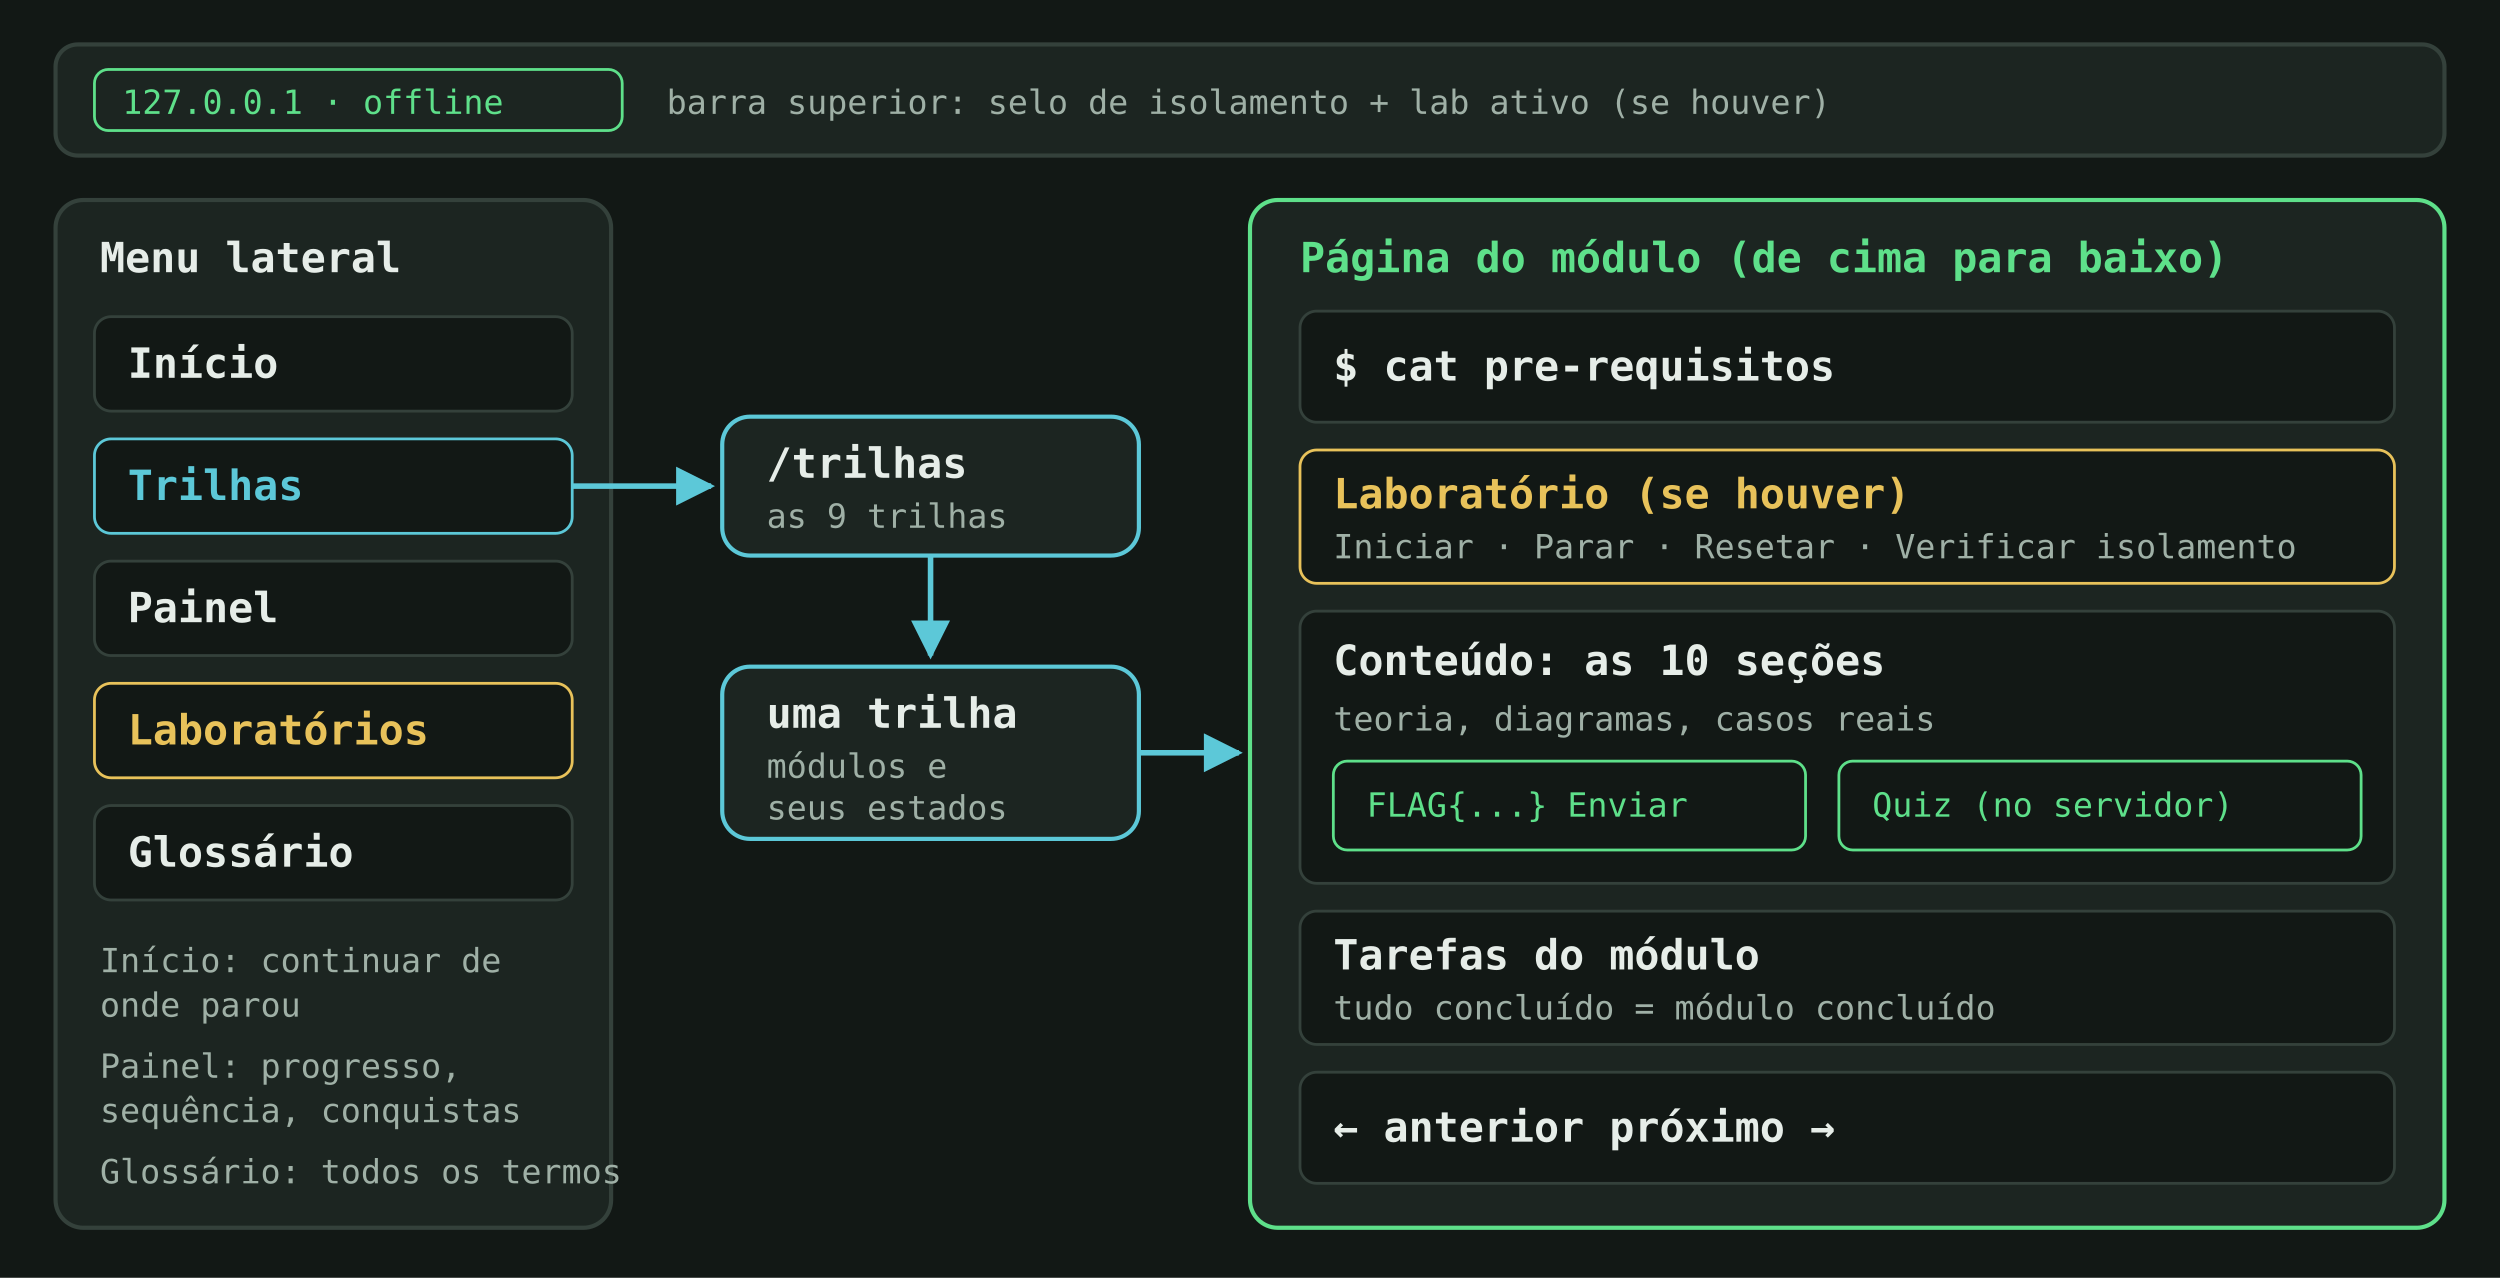
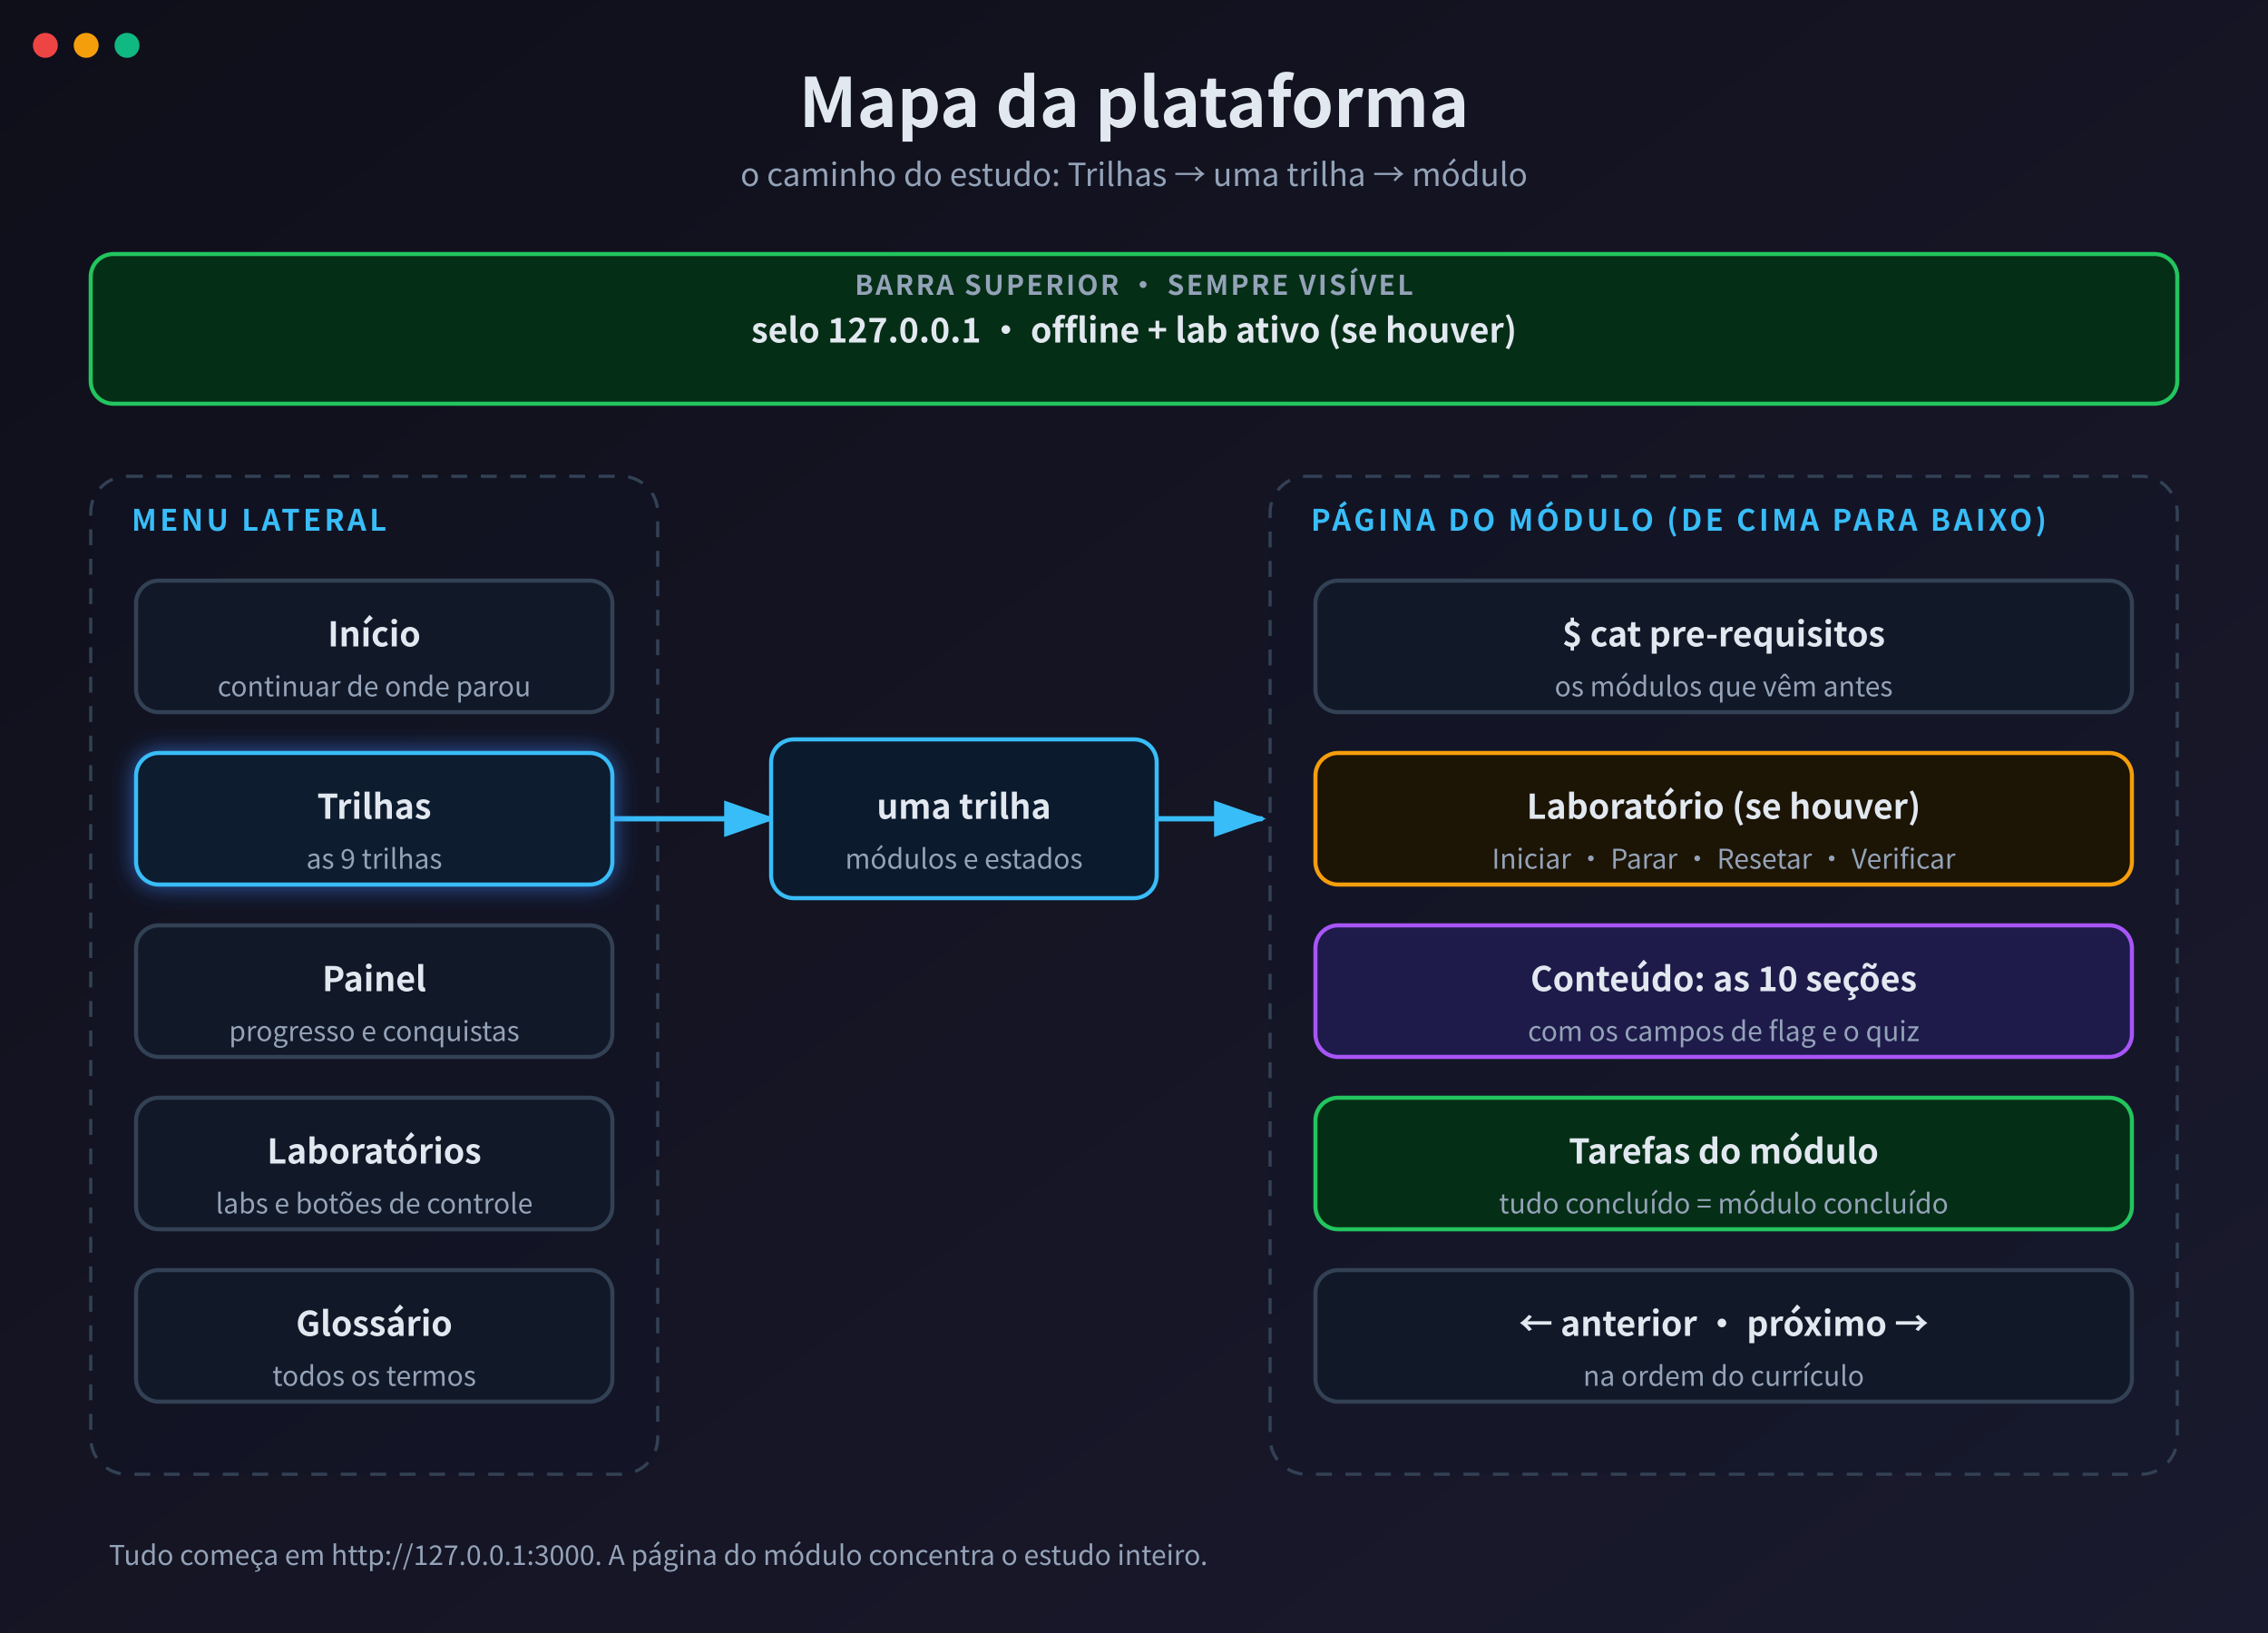
- <svg xmlns="http://www.w3.org/2000/svg" viewBox="0 0 900 460" role="img" aria-labelledby="t d">
-   <style>
-     text { font-family: ui-monospace, "DejaVu Sans Mono", Menlo, Consolas, monospace; fill: #e6ede8; }
-     .t { font-size: 15px; font-weight: 700; }
-     .s { font-size: 12px; fill: #9fb0a6; }
-     .box { fill: #1c2521; stroke: #34413b; stroke-width: 1.5; }
-   </style>
+ <svg xmlns="http://www.w3.org/2000/svg" viewBox="0 0 1000 720" width="1000" height="720" data-generator="fireworks-tech-graph" data-schema-version="1" data-text-metrics="heuristic-v1" data-style-id="2" data-visual-theme="Dark Terminal" data-diagram-type="map" data-motion-scene="" data-semantic-profile="generic" data-semantic-valid="true" data-quality-profile="standard" data-max-bends-per-edge="12" data-max-total-bends="100" data-max-route-stretch="5.0" data-max-bridged-crossings="8" data-min-node-gap="0.0" data-min-container-gutter="0.0" data-min-label-clearance="2.0" data-min-segment-length="0.0">
  <defs>
-     <marker id="c" viewBox="0 0 10 10" refX="9" refY="5" markerWidth="7" markerHeight="7" orient="auto">
-       <path d="M0 0 L10 5 L0 10 z" fill="#5cc8d8" />
+     <marker id="arrowA" markerWidth="10" markerHeight="7" refX="9" refY="3.5" orient="auto">
+       <polygon points="0 0, 10 3.5, 0 7" fill="#a855f7" />
    </marker>
+     <marker id="arrowB" markerWidth="10" markerHeight="7" refX="9" refY="3.5" orient="auto">
+       <polygon points="0 0, 10 3.5, 0 7" fill="#22c55e" />
+     </marker>
+     <marker id="arrowC" markerWidth="10" markerHeight="7" refX="9" refY="3.5" orient="auto">
+       <polygon points="0 0, 10 3.5, 0 7" fill="#38bdf8" />
+     </marker>
+     <marker id="arrowE" markerWidth="10" markerHeight="7" refX="9" refY="3.5" orient="auto">
+       <polygon points="0 0, 10 3.5, 0 7" fill="#fb7185" />
+     </marker>
+     <marker id="arrowF" markerWidth="10" markerHeight="7" refX="9" refY="3.5" orient="auto">
+       <polygon points="0 0, 10 3.5, 0 7" fill="#f59e0b" />
+     </marker>
+     <marker id="arrowG" markerWidth="10" markerHeight="7" refX="9" refY="3.5" orient="auto">
+       <polygon points="0 0, 10 3.5, 0 7" fill="#f97316" />
+     </marker>
+     <marker id="arrowH" markerWidth="10" markerHeight="7" refX="9" refY="3.5" orient="auto">
+       <polygon points="0 0, 10 3.5, 0 7" fill="#94a3b8" />
+     </marker>
+     <linearGradient id="terminalGradient" x1="0%" y1="0%" x2="100%" y2="100%">
+       <stop offset="0%" stop-color="#0f0f1a" />
+       <stop offset="100%" stop-color="#1a1a2e" />
+     </linearGradient>
+     <filter id="glowBlue" x="-30%" y="-30%" width="160%" height="160%">
+       <feDropShadow dx="0" dy="0" stdDeviation="5" flood-color="#3b82f6" flood-opacity="0.65" />
+     </filter>
+     <filter id="glowPurple" x="-30%" y="-30%" width="160%" height="160%">
+       <feDropShadow dx="0" dy="0" stdDeviation="5" flood-color="#a855f7" flood-opacity="0.72" />
+     </filter>
+     <filter id="glowGreen" x="-30%" y="-30%" width="160%" height="160%">
+       <feDropShadow dx="0" dy="0" stdDeviation="5" flood-color="#22c55e" flood-opacity="0.62" />
+     </filter>
+     <filter id="glowOrange" x="-30%" y="-30%" width="160%" height="160%">
+       <feDropShadow dx="0" dy="0" stdDeviation="5" flood-color="#f97316" flood-opacity="0.62" />
+     </filter>
+     <style>
+     text { font-family: 'SF Mono', 'Fira Code', Menlo, 'Noto Sans CJK SC', 'Microsoft YaHei', 'SimHei', monospace; }
+     .title { font-size: 30px; font-weight: 700; fill: #e2e8f0; }
+     .subtitle { font-size: 14px; font-weight: 500; fill: #94a3b8; }
+     .section { font-size: 13px; font-weight: 700; fill: #38bdf8; letter-spacing: 1.4px; }
+     .section-sub { font-size: 12px; font-weight: 500; fill: #94a3b8; }
+     .node-title { font-weight: 700; fill: #e2e8f0; }
+     .node-sub { font-weight: 500; fill: #94a3b8; }
+     .node-type { font-size: 12px; font-weight: 700; fill: #94a3b8; letter-spacing: 0.08em; }
+     .arrow-label { font-size: 12px; font-weight: 600; fill: #cbd5e1; }
+     .legend { font-size: 12px; font-weight: 500; fill: #94a3b8; }
+     .footnote { font-size: 12px; font-weight: 500; fill: #94a3b8; }
+     .metric-label { font-size: 8.5px; font-weight: 700; fill: #94a3b8; text-transform: uppercase; }
+     .metric-value { font-size: 9.5px; font-weight: 700; fill: #e2e8f0; }
+     </style>
  </defs>
-   <rect width="900" height="460" fill="#121815" />
-   <rect class="box" x="20" y="16" width="860" height="40" rx="8" />
-   <rect x="34" y="25" width="190" height="22" rx="5" fill="none" stroke="#5ee08a" />
-   <text class="s" x="44" y="41" style="fill:#5ee08a">127.0.0.1 · offline</text>
-   <text class="s" x="240" y="41">barra superior: selo de isolamento + lab ativo (se houver)</text>
-   <rect class="box" x="20" y="72" width="200" height="370" rx="10" />
-   <text class="t" x="36" y="98">Menu lateral</text>
-   <g>
-     <rect x="34" y="114" width="172" height="34" rx="6" fill="#121815" stroke="#34413b" />
-     <text class="t" x="46" y="136">Início</text>
-     <rect x="34" y="158" width="172" height="34" rx="6" fill="#121815" stroke="#5cc8d8" />
-     <text class="t" x="46" y="180" style="fill:#5cc8d8">Trilhas</text>
-     <rect x="34" y="202" width="172" height="34" rx="6" fill="#121815" stroke="#34413b" />
-     <text class="t" x="46" y="224">Painel</text>
-     <rect x="34" y="246" width="172" height="34" rx="6" fill="#121815" stroke="#e8c25a" />
-     <text class="t" x="46" y="268" style="fill:#e8c25a">Laboratórios</text>
-     <rect x="34" y="290" width="172" height="34" rx="6" fill="#121815" stroke="#34413b" />
-     <text class="t" x="46" y="312">Glossário</text>
+   <rect data-graph-role="background" width="1000.0" height="720.0" fill="url(#terminalGradient)" />
+   <circle cx="20.0" cy="20" r="5.5" fill="#ef4444" />
+   <circle cx="38.0" cy="20" r="5.5" fill="#f59e0b" />
+   <circle cx="56.0" cy="20" r="5.5" fill="#10b981" />
+   <text x="500.0" y="56" text-anchor="middle" class="title">Mapa da plataforma</text>
+   <text x="500.0" y="82" text-anchor="middle" class="subtitle">o caminho do estudo: Trilhas → uma trilha → módulo</text>
+   <g id="menu" data-graph-role="container" data-container-id="menu" data-semantic-role="boundary" data-graph-bounds="40,210,290,650">
+     <rect data-graph-role="container" x="40.0" y="210.0" width="250.0" height="440.0" rx="16.0" fill="rgba(15,23,42,0.28)" stroke="#334155" stroke-width="1.4" stroke-dasharray="7 6" />
+     <text x="58.0" y="234.0" class="section">MENU LATERAL</text>
+     <rect id="menu-header" data-graph-role="reserved" data-reserved-kind="container-header" x="48" y="216" width="120.74" height="30" fill="none" stroke="none" />
  </g>
-   <text class="s" x="36" y="350">Início: continuar de</text>
-   <text class="s" x="36" y="366">onde parou</text>
-   <text class="s" x="36" y="388">Painel: progresso,</text>
-   <text class="s" x="36" y="404">sequência, conquistas</text>
-   <text class="s" x="36" y="426">Glossário: todos os termos</text>
-   <rect class="box" x="260" y="150" width="150" height="50" rx="10" style="stroke:#5cc8d8" />
-   <text class="t" x="276" y="172">/trilhas</text>
-   <text class="s" x="276" y="190">as 9 trilhas</text>
-   <line x1="206" y1="175" x2="256" y2="175" stroke="#5cc8d8" stroke-width="2" marker-end="url(#c)" />
-   <rect class="box" x="260" y="240" width="150" height="62" rx="10" style="stroke:#5cc8d8" />
-   <text class="t" x="276" y="262">uma trilha</text>
-   <text class="s" x="276" y="280">módulos e</text>
-   <text class="s" x="276" y="295">seus estados</text>
-   <line x1="335" y1="200" x2="335" y2="236" stroke="#5cc8d8" stroke-width="2" marker-end="url(#c)" />
-   <line x1="410" y1="271" x2="446" y2="271" stroke="#5cc8d8" stroke-width="2" marker-end="url(#c)" />
-   <rect class="box" x="450" y="72" width="430" height="370" rx="10" style="stroke:#5ee08a" />
-   <text class="t" x="468" y="98" style="fill:#5ee08a">Página do módulo (de cima para baixo)</text>
-   <rect x="468" y="112" width="394" height="40" rx="6" fill="#121815" stroke="#34413b" />
-   <text class="t" x="480" y="137">$ cat pre-requisitos</text>
-   <rect x="468" y="162" width="394" height="48" rx="6" fill="#121815" stroke="#e8c25a" />
-   <text class="t" x="480" y="183" style="fill:#e8c25a">Laboratório (se houver)</text>
-   <text class="s" x="480" y="201">Iniciar · Parar · Resetar · Verificar isolamento</text>
-   <rect x="468" y="220" width="394" height="98" rx="6" fill="#121815" stroke="#34413b" />
-   <text class="t" x="480" y="243">Conteúdo: as 10 seções</text>
-   <text class="s" x="480" y="263">teoria, diagramas, casos reais</text>
-   <rect x="480" y="274" width="170" height="32" rx="5" fill="none" stroke="#5ee08a" />
-   <text class="s" x="492" y="294" style="fill:#5ee08a">FLAG{...}  Enviar</text>
-   <rect x="662" y="274" width="188" height="32" rx="5" fill="none" stroke="#5ee08a" />
-   <text class="s" x="674" y="294" style="fill:#5ee08a">Quiz (no servidor)</text>
-   <rect x="468" y="328" width="394" height="48" rx="6" fill="#121815" stroke="#34413b" />
-   <text class="t" x="480" y="349">Tarefas do módulo</text>
-   <text class="s" x="480" y="367">tudo concluído = módulo concluído</text>
-   <rect x="468" y="386" width="394" height="40" rx="6" fill="#121815" stroke="#34413b" />
-   <text class="t" x="480" y="411">← anterior     próximo →</text>
+   <g id="pagina" data-graph-role="container" data-container-id="pagina" data-semantic-role="boundary" data-graph-bounds="560,210,960,650">
+     <rect data-graph-role="container" x="560.0" y="210.0" width="400.0" height="440.0" rx="16.0" fill="rgba(15,23,42,0.28)" stroke="#334155" stroke-width="1.4" stroke-dasharray="7 6" />
+     <text x="578.0" y="234.0" class="section">PÁGINA DO MÓDULO (DE CIMA PARA BAIXO)</text>
+     <rect id="pagina-header" data-graph-role="reserved" data-reserved-kind="container-header" x="568" y="216" width="287.92" height="30" fill="none" stroke="none" />
+   </g>
+   <path id="e1" data-graph-role="edge" data-edge-id="e1" data-source="trilhas" data-target="trilha" data-edge-kind="flow" data-topic-id="" data-flow="read" data-motion-role="" data-motion-stage="" data-motion-order="" data-protocol="" data-via="" data-critical-path-id="" data-critical-hop="" data-critical-hops="" data-critical="false" data-bends="0" data-route-stretch="1.0" data-bridges="" d="M 270,361 L 340,361" fill="none" stroke="#38bdf8" stroke-width="2.3" stroke-linecap="round" stroke-linejoin="round" marker-end="url(#arrowC)" />
+   <path id="e2" data-graph-role="edge" data-edge-id="e2" data-source="trilha" data-target="" data-edge-kind="flow" data-topic-id="" data-flow="read" data-motion-role="" data-motion-stage="" data-motion-order="" data-protocol="" data-via="" data-critical-path-id="" data-critical-hop="" data-critical-hops="" data-critical="false" data-bends="0" data-route-stretch="1.0" data-bridges="" d="M 510,361 L 556,361" fill="none" stroke="#38bdf8" stroke-width="2.3" stroke-linecap="round" stroke-linejoin="round" marker-end="url(#arrowC)" />
+   <g id="node-barra" data-graph-role="node" data-node-id="barra" data-semantic-role="rect" data-motion-role="" data-motion-stage="" data-motion-order="" data-parent="" data-deployment-id="" data-topic-id="" data-span-id="" data-station-order="" data-status="" data-start-ms="" data-duration-ms="" data-parent-span="" data-graph-bounds="40,112,960,178">
+     <rect x="40.0" y="112.0" width="920.0" height="66.0" rx="10.0" fill="#052e16" stroke="#22c55e" stroke-width="1.8" />
+     <text x="500.0" y="130.0" text-anchor="middle" class="node-type">BARRA SUPERIOR · SEMPRE VISÍVEL</text>
+     <text data-text-role="title" data-full-text="selo 127.0.0.1 · offline  +  lab ativo (se houver)" data-text-max-width="896.0" x="500.0" y="151.0" text-anchor="middle" class="node-title" font-size="15.0">selo 127.0.0.1 · offline + lab ativo (se houver)</text>
+   </g>
+   <g id="node-inicio" data-graph-role="node" data-node-id="inicio" data-semantic-role="rect" data-motion-role="" data-motion-stage="" data-motion-order="" data-parent="" data-deployment-id="" data-topic-id="" data-span-id="" data-station-order="" data-status="" data-start-ms="" data-duration-ms="" data-parent-span="" data-graph-bounds="60,256,270,314">
+     <rect x="60.0" y="256.0" width="210.0" height="58.0" rx="10.0" fill="#111827" stroke="#334155" stroke-width="1.8" />
+     <text data-text-role="title" data-full-text="Início" data-text-max-width="186.0" x="165.0" y="285.0" text-anchor="middle" class="node-title" font-size="15.0">Início</text>
+     <text data-text-role="subtitle" data-full-text="continuar de onde parou" data-text-max-width="186.0" x="165.0" y="307.0" text-anchor="middle" class="node-sub" font-size="12">continuar de onde parou</text>
+   </g>
+   <g id="node-trilhas" data-graph-role="node" data-node-id="trilhas" data-semantic-role="rect" data-motion-role="" data-motion-stage="" data-motion-order="" data-parent="" data-deployment-id="" data-topic-id="" data-span-id="" data-station-order="" data-status="" data-start-ms="" data-duration-ms="" data-parent-span="" data-graph-bounds="60,332,270,390">
+     <rect x="60.0" y="332.0" width="210.0" height="58.0" rx="10.0" fill="#0c1a2e" stroke="#38bdf8" stroke-width="1.8" filter="url(#glowBlue)" />
+     <text data-text-role="title" data-full-text="Trilhas" data-text-max-width="186.0" x="165.0" y="361.0" text-anchor="middle" class="node-title" font-size="15.0">Trilhas</text>
+     <text data-text-role="subtitle" data-full-text="as 9 trilhas" data-text-max-width="186.0" x="165.0" y="383.0" text-anchor="middle" class="node-sub" font-size="12">as 9 trilhas</text>
+   </g>
+   <g id="node-painel" data-graph-role="node" data-node-id="painel" data-semantic-role="rect" data-motion-role="" data-motion-stage="" data-motion-order="" data-parent="" data-deployment-id="" data-topic-id="" data-span-id="" data-station-order="" data-status="" data-start-ms="" data-duration-ms="" data-parent-span="" data-graph-bounds="60,408,270,466">
+     <rect x="60.0" y="408.0" width="210.0" height="58.0" rx="10.0" fill="#111827" stroke="#334155" stroke-width="1.8" />
+     <text data-text-role="title" data-full-text="Painel" data-text-max-width="186.0" x="165.0" y="437.0" text-anchor="middle" class="node-title" font-size="15.0">Painel</text>
+     <text data-text-role="subtitle" data-full-text="progresso e conquistas" data-text-max-width="186.0" x="165.0" y="459.0" text-anchor="middle" class="node-sub" font-size="12">progresso e conquistas</text>
+   </g>
+   <g id="node-labs" data-graph-role="node" data-node-id="labs" data-semantic-role="rect" data-motion-role="" data-motion-stage="" data-motion-order="" data-parent="" data-deployment-id="" data-topic-id="" data-span-id="" data-station-order="" data-status="" data-start-ms="" data-duration-ms="" data-parent-span="" data-graph-bounds="60,484,270,542">
+     <rect x="60.0" y="484.0" width="210.0" height="58.0" rx="10.0" fill="#111827" stroke="#334155" stroke-width="1.8" />
+     <text data-text-role="title" data-full-text="Laboratórios" data-text-max-width="186.0" x="165.0" y="513.0" text-anchor="middle" class="node-title" font-size="15.0">Laboratórios</text>
+     <text data-text-role="subtitle" data-full-text="labs e botões de controle" data-text-max-width="186.0" x="165.0" y="535.0" text-anchor="middle" class="node-sub" font-size="12">labs e botões de controle</text>
+   </g>
+   <g id="node-glossario" data-graph-role="node" data-node-id="glossario" data-semantic-role="rect" data-motion-role="" data-motion-stage="" data-motion-order="" data-parent="" data-deployment-id="" data-topic-id="" data-span-id="" data-station-order="" data-status="" data-start-ms="" data-duration-ms="" data-parent-span="" data-graph-bounds="60,560,270,618">
+     <rect x="60.0" y="560.0" width="210.0" height="58.0" rx="10.0" fill="#111827" stroke="#334155" stroke-width="1.8" />
+     <text data-text-role="title" data-full-text="Glossário" data-text-max-width="186.0" x="165.0" y="589.0" text-anchor="middle" class="node-title" font-size="15.0">Glossário</text>
+     <text data-text-role="subtitle" data-full-text="todos os termos" data-text-max-width="186.0" x="165.0" y="611.0" text-anchor="middle" class="node-sub" font-size="12">todos os termos</text>
+   </g>
+   <g id="node-trilha" data-graph-role="node" data-node-id="trilha" data-semantic-role="rect" data-motion-role="" data-motion-stage="" data-motion-order="" data-parent="" data-deployment-id="" data-topic-id="" data-span-id="" data-station-order="" data-status="" data-start-ms="" data-duration-ms="" data-parent-span="" data-graph-bounds="340,326,510,396">
+     <rect x="340.0" y="326.0" width="170.0" height="70.0" rx="10.0" fill="#0c1a2e" stroke="#38bdf8" stroke-width="1.8" />
+     <text data-text-role="title" data-full-text="uma trilha" data-text-max-width="146.0" x="425.0" y="361.0" text-anchor="middle" class="node-title" font-size="15.0">uma trilha</text>
+     <text data-text-role="subtitle" data-full-text="módulos e estados" data-text-max-width="146.0" x="425.0" y="383.0" text-anchor="middle" class="node-sub" font-size="12">módulos e estados</text>
+   </g>
+   <g id="node-prereq" data-graph-role="node" data-node-id="prereq" data-semantic-role="rect" data-motion-role="" data-motion-stage="" data-motion-order="" data-parent="" data-deployment-id="" data-topic-id="" data-span-id="" data-station-order="" data-status="" data-start-ms="" data-duration-ms="" data-parent-span="" data-graph-bounds="580,256,940,314">
+     <rect x="580.0" y="256.0" width="360.0" height="58.0" rx="10.0" fill="#111827" stroke="#334155" stroke-width="1.8" />
+     <text data-text-role="title" data-full-text="$ cat pre-requisitos" data-text-max-width="336.0" x="760.0" y="285.0" text-anchor="middle" class="node-title" font-size="15.0">$ cat pre-requisitos</text>
+     <text data-text-role="subtitle" data-full-text="os módulos que vêm antes" data-text-max-width="336.0" x="760.0" y="307.0" text-anchor="middle" class="node-sub" font-size="12">os módulos que vêm antes</text>
+   </g>
+   <g id="node-lab" data-graph-role="node" data-node-id="lab" data-semantic-role="rect" data-motion-role="" data-motion-stage="" data-motion-order="" data-parent="" data-deployment-id="" data-topic-id="" data-span-id="" data-station-order="" data-status="" data-start-ms="" data-duration-ms="" data-parent-span="" data-graph-bounds="580,332,940,390">
+     <rect x="580.0" y="332.0" width="360.0" height="58.0" rx="10.0" fill="#1c1405" stroke="#f59e0b" stroke-width="1.8" />
+     <text data-text-role="title" data-full-text="Laboratório (se houver)" data-text-max-width="336.0" x="760.0" y="361.0" text-anchor="middle" class="node-title" font-size="15.0">Laboratório (se houver)</text>
+     <text data-text-role="subtitle" data-full-text="Iniciar · Parar · Resetar · Verificar" data-text-max-width="336.0" x="760.0" y="383.0" text-anchor="middle" class="node-sub" font-size="12">Iniciar · Parar · Resetar · Verificar</text>
+   </g>
+   <g id="node-conteudo" data-graph-role="node" data-node-id="conteudo" data-semantic-role="rect" data-motion-role="" data-motion-stage="" data-motion-order="" data-parent="" data-deployment-id="" data-topic-id="" data-span-id="" data-station-order="" data-status="" data-start-ms="" data-duration-ms="" data-parent-span="" data-graph-bounds="580,408,940,466">
+     <rect x="580.0" y="408.0" width="360.0" height="58.0" rx="10.0" fill="#1e1b4b" stroke="#a855f7" stroke-width="1.8" />
+     <text data-text-role="title" data-full-text="Conteúdo: as 10 seções" data-text-max-width="336.0" x="760.0" y="437.0" text-anchor="middle" class="node-title" font-size="15.0">Conteúdo: as 10 seções</text>
+     <text data-text-role="subtitle" data-full-text="com os campos de flag e o quiz" data-text-max-width="336.0" x="760.0" y="459.0" text-anchor="middle" class="node-sub" font-size="12">com os campos de flag e o quiz</text>
+   </g>
+   <g id="node-tarefas" data-graph-role="node" data-node-id="tarefas" data-semantic-role="rect" data-motion-role="" data-motion-stage="" data-motion-order="" data-parent="" data-deployment-id="" data-topic-id="" data-span-id="" data-station-order="" data-status="" data-start-ms="" data-duration-ms="" data-parent-span="" data-graph-bounds="580,484,940,542">
+     <rect x="580.0" y="484.0" width="360.0" height="58.0" rx="10.0" fill="#052e16" stroke="#22c55e" stroke-width="1.8" />
+     <text data-text-role="title" data-full-text="Tarefas do módulo" data-text-max-width="336.0" x="760.0" y="513.0" text-anchor="middle" class="node-title" font-size="15.0">Tarefas do módulo</text>
+     <text data-text-role="subtitle" data-full-text="tudo concluído = módulo concluído" data-text-max-width="336.0" x="760.0" y="535.0" text-anchor="middle" class="node-sub" font-size="12">tudo concluído = módulo concluído</text>
+   </g>
+   <g id="node-nav" data-graph-role="node" data-node-id="nav" data-semantic-role="rect" data-motion-role="" data-motion-stage="" data-motion-order="" data-parent="" data-deployment-id="" data-topic-id="" data-span-id="" data-station-order="" data-status="" data-start-ms="" data-duration-ms="" data-parent-span="" data-graph-bounds="580,560,940,618">
+     <rect x="580.0" y="560.0" width="360.0" height="58.0" rx="10.0" fill="#111827" stroke="#334155" stroke-width="1.8" />
+     <text data-text-role="title" data-full-text="← anterior · próximo →" data-text-max-width="336.0" x="760.0" y="589.0" text-anchor="middle" class="node-title" font-size="15.0">← anterior · próximo →</text>
+     <text data-text-role="subtitle" data-full-text="na ordem do currículo" data-text-max-width="336.0" x="760.0" y="611.0" text-anchor="middle" class="node-sub" font-size="12">na ordem do currículo</text>
+   </g>
+   <g id="footer" data-graph-role="reserved" data-graph-bounds="48,678,636,694">
+     <text x="48.0" y="690.0" class="footnote">Tudo começa em http://127.0.0.1:3000. A página do módulo concentra o estudo inteiro.</text>
+   </g>
</svg>
